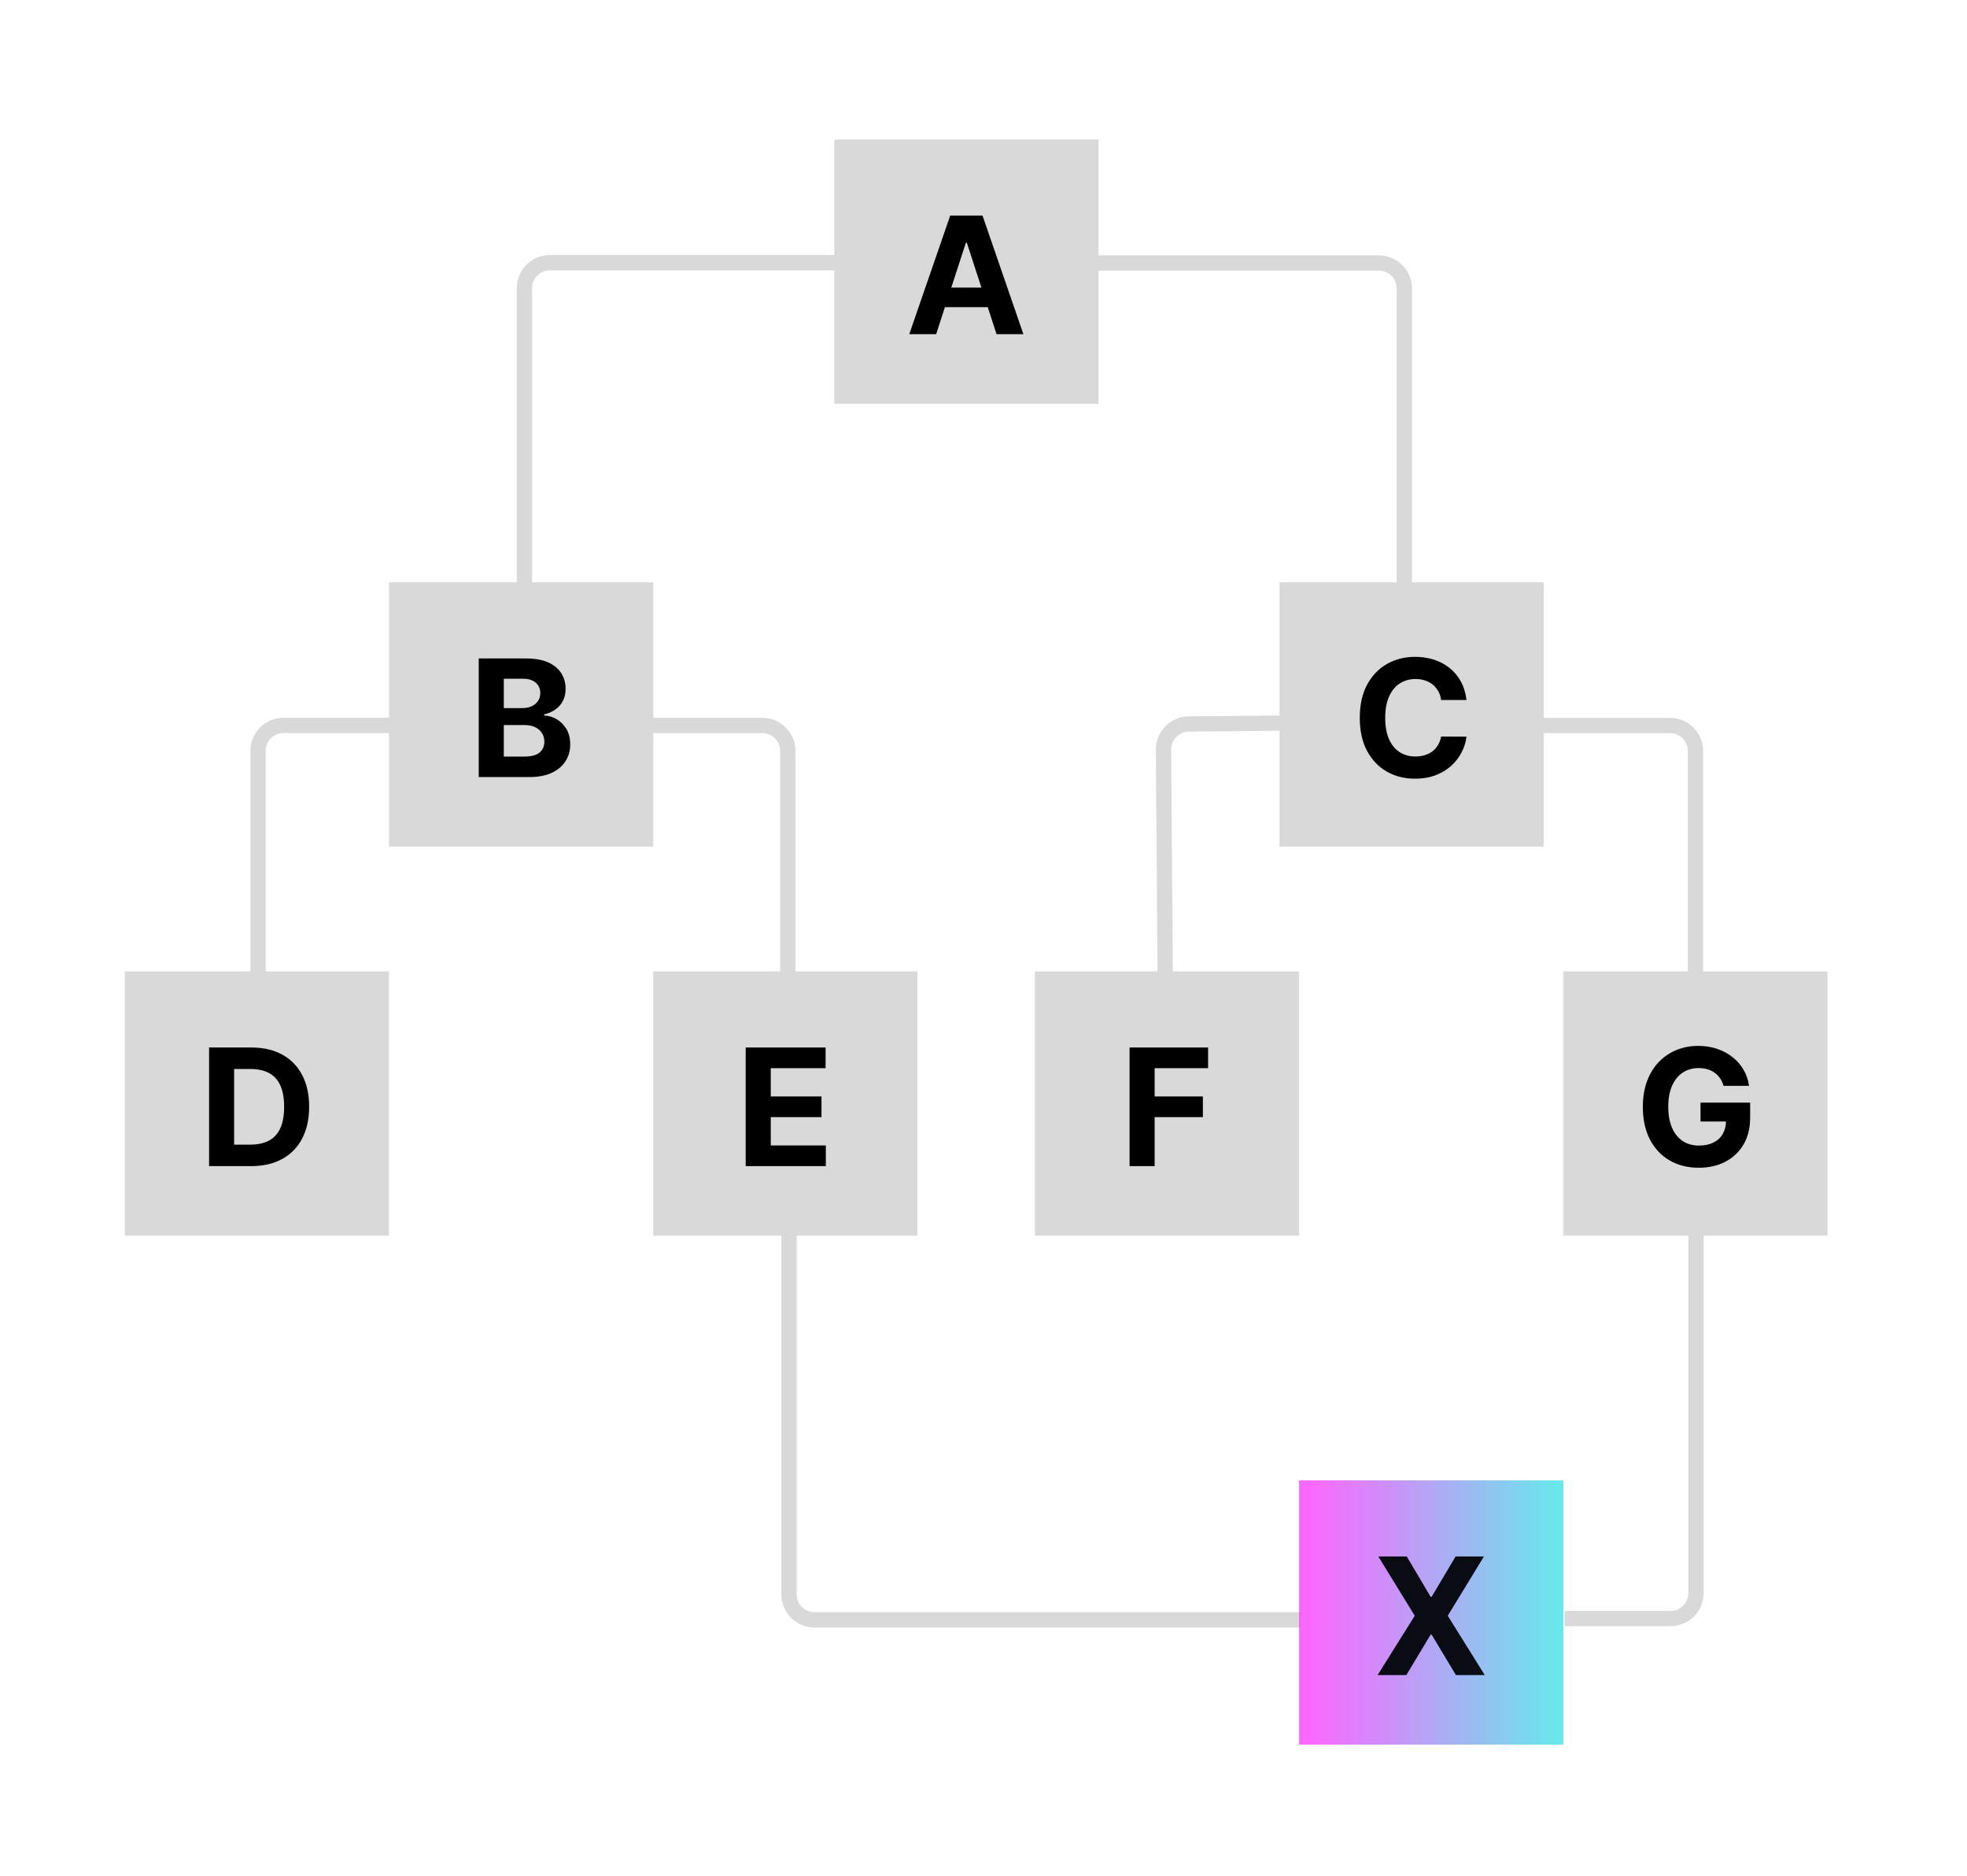
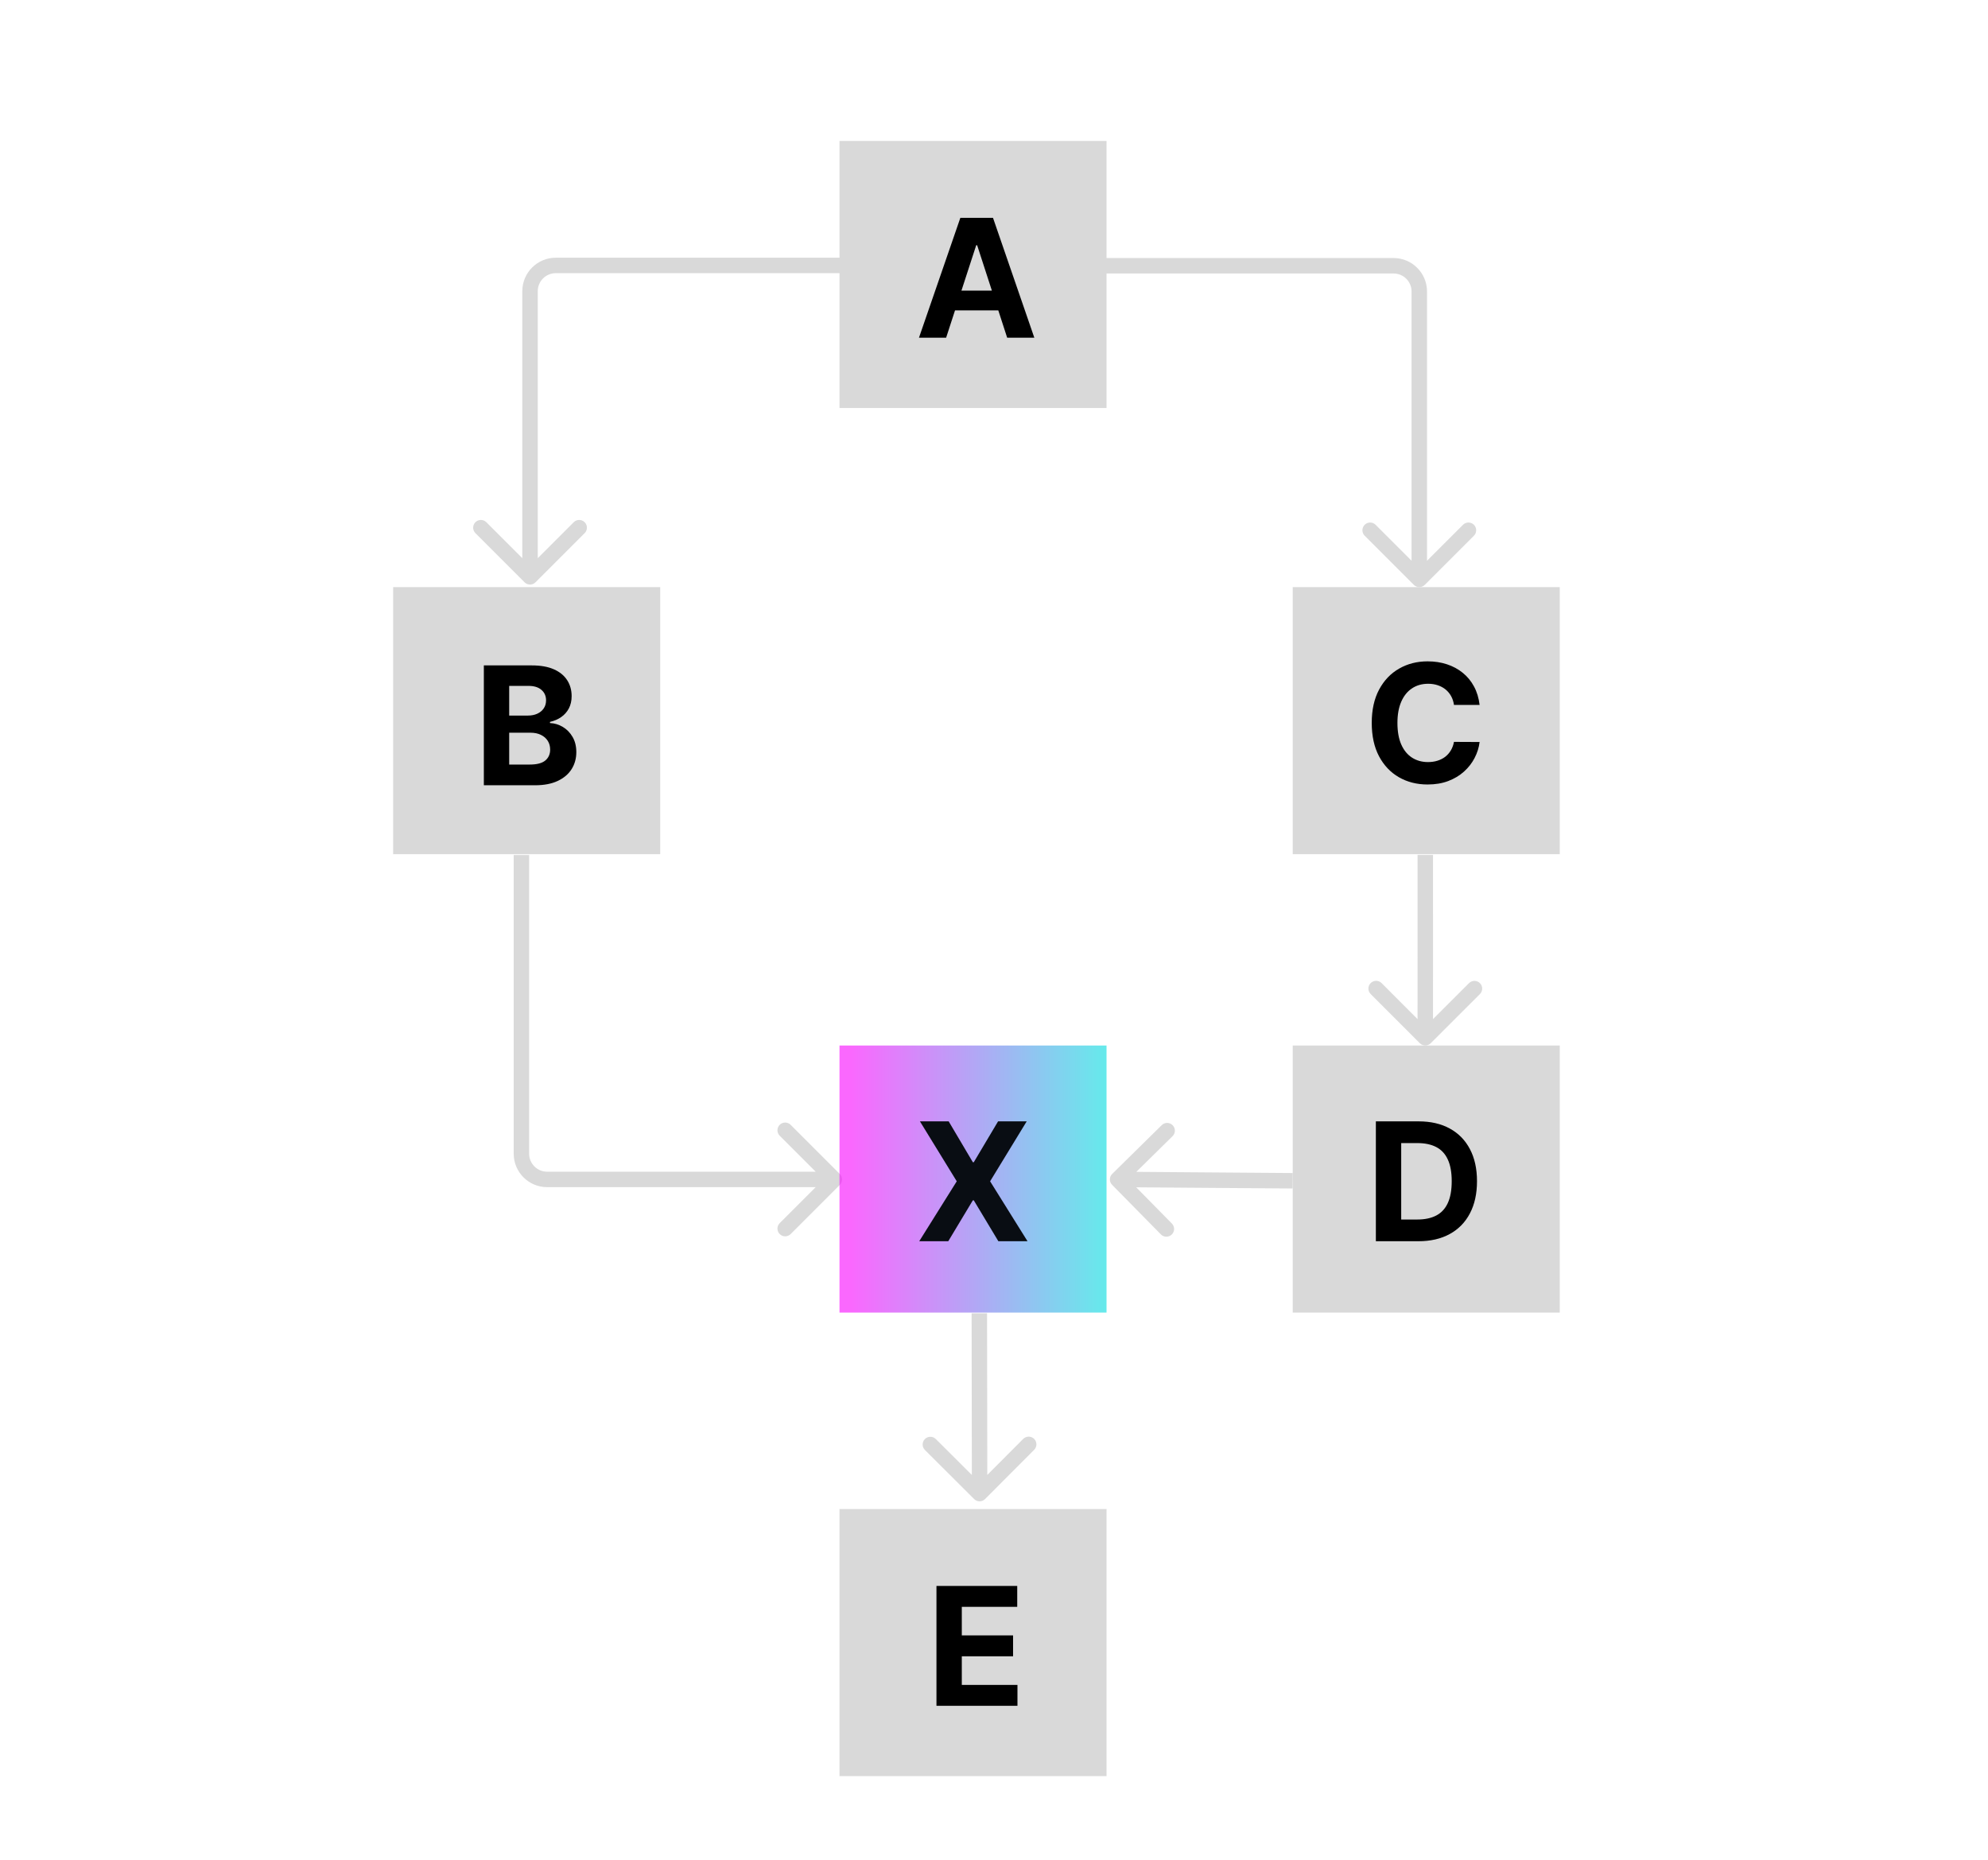
- <svg xmlns="http://www.w3.org/2000/svg" width="386" height="368" viewBox="0 0 386 368" fill="none">
-   <rect x="163.715" y="27.367" width="51.851" height="51.851" fill="#D9D9D9" />
+ <svg xmlns="http://www.w3.org/2000/svg" width="386" height="361" viewBox="0 0 386 361" fill="none">
+   <rect x="163" y="27.367" width="51.851" height="51.851" fill="#D9D9D9" />
  <path d="M183.705 65.57H178.432L186.466 42.298H192.807L200.83 65.57H195.557L189.728 47.616H189.546L183.705 65.57ZM183.375 56.423H195.83V60.264H183.375V56.423Z" fill="black" />
-   <rect x="24.48" y="190.602" width="51.851" height="51.851" fill="#D9D9D9" />
-   <path d="M49.278 228.805H41.028V205.532H49.346C51.687 205.532 53.702 205.998 55.391 206.93C57.081 207.854 58.38 209.183 59.289 210.918C60.206 212.653 60.664 214.729 60.664 217.146C60.664 219.57 60.206 221.653 59.289 223.396C58.38 225.138 57.073 226.475 55.369 227.407C53.672 228.339 51.641 228.805 49.278 228.805ZM45.948 224.589H49.073C50.528 224.589 51.751 224.331 52.744 223.816C53.744 223.293 54.494 222.487 54.994 221.396C55.501 220.297 55.755 218.88 55.755 217.146C55.755 215.426 55.501 214.021 54.994 212.93C54.494 211.839 53.747 211.036 52.755 210.521C51.763 210.005 50.539 209.748 49.084 209.748H45.948V224.589Z" fill="black" />
-   <rect x="203.078" y="190.602" width="51.851" height="51.851" fill="#D9D9D9" />
-   <path d="M221.664 228.805V205.532H237.073V209.589H226.585V215.134H236.051V219.191H226.585V228.805H221.664Z" fill="black" />
-   <rect x="306.781" y="190.602" width="51.851" height="51.851" fill="#D9D9D9" />
-   <path d="M338.229 213.055C338.07 212.502 337.846 212.013 337.558 211.589C337.27 211.157 336.918 210.793 336.501 210.498C336.092 210.195 335.623 209.964 335.092 209.805C334.57 209.646 333.99 209.566 333.354 209.566C332.164 209.566 331.119 209.862 330.217 210.452C329.323 211.043 328.626 211.903 328.126 213.032C327.626 214.153 327.376 215.524 327.376 217.146C327.376 218.767 327.623 220.146 328.115 221.282C328.607 222.418 329.304 223.286 330.206 223.884C331.107 224.475 332.172 224.771 333.399 224.771C334.513 224.771 335.464 224.574 336.251 224.18C337.047 223.778 337.653 223.214 338.07 222.487C338.494 221.759 338.706 220.899 338.706 219.907L339.706 220.055H333.706V216.35H343.445V219.282C343.445 221.327 343.013 223.085 342.149 224.555C341.286 226.017 340.096 227.146 338.581 227.941C337.066 228.729 335.331 229.123 333.376 229.123C331.195 229.123 329.278 228.642 327.626 227.68C325.975 226.71 324.687 225.335 323.763 223.555C322.846 221.767 322.388 219.646 322.388 217.191C322.388 215.305 322.661 213.623 323.206 212.146C323.759 210.661 324.532 209.403 325.524 208.373C326.517 207.343 327.672 206.558 328.99 206.021C330.308 205.483 331.736 205.214 333.274 205.214C334.592 205.214 335.82 205.407 336.956 205.793C338.092 206.172 339.1 206.71 339.979 207.407C340.865 208.104 341.589 208.933 342.149 209.896C342.71 210.85 343.07 211.903 343.229 213.055H338.229Z" fill="black" />
-   <path d="M163.887 51.539L107.914 51.538C105.153 51.537 102.914 53.776 102.914 56.538L102.914 114.432" stroke="#D9D9D9" stroke-width="3" />
-   <path d="M111.609 142.336L55.637 142.334C52.875 142.334 50.637 144.573 50.637 147.334L50.637 205.229" stroke="#D9D9D9" stroke-width="3" />
-   <path d="M251.811 141.866L233.273 142.055C230.517 142.083 228.303 144.336 228.324 147.092L228.748 203.309" stroke="#D9D9D9" stroke-width="3" />
-   <path d="M255.172 317.828L159.831 317.828C157.07 317.828 154.831 315.59 154.831 312.828L154.831 240.772" stroke="#D9D9D9" stroke-width="3" />
-   <path d="M93.621 142.336L149.594 142.334C152.355 142.334 154.594 144.573 154.594 147.334L154.594 205.229" stroke="#D9D9D9" stroke-width="3" />
-   <path d="M299.822 142.351L327.716 142.351C330.477 142.351 332.716 144.589 332.716 147.351L332.716 200.921" stroke="#D9D9D9" stroke-width="3" />
-   <path d="M307.024 317.579L327.82 317.578C330.582 317.578 332.82 315.339 332.82 312.578L332.82 239.804" stroke="#D9D9D9" stroke-width="3" />
-   <path d="M214.605 51.602L270.578 51.6C273.34 51.6 275.578 53.839 275.578 56.6L275.578 114.495" stroke="#D9D9D9" stroke-width="3" />
-   <rect x="76.336" y="114.266" width="51.851" height="51.851" fill="#D9D9D9" />
+   <rect x="251" y="203" width="51.851" height="51.851" fill="#D9D9D9" />
+   <path d="M275.395 241H267.145V217.727H275.463C277.804 217.727 279.819 218.193 281.508 219.125C283.198 220.049 284.497 221.379 285.406 223.114C286.323 224.848 286.781 226.924 286.781 229.341C286.781 231.765 286.323 233.848 285.406 235.591C284.497 237.333 283.19 238.67 281.485 239.602C279.788 240.534 277.758 241 275.395 241ZM272.065 236.784H275.19C276.645 236.784 277.868 236.527 278.86 236.011C279.86 235.489 280.61 234.682 281.11 233.591C281.618 232.492 281.872 231.076 281.872 229.341C281.872 227.621 281.618 226.216 281.11 225.125C280.61 224.034 279.864 223.231 278.872 222.716C277.879 222.201 276.656 221.943 275.201 221.943H272.065V236.784Z" fill="black" />
+   <path d="M101.853 113.061C102.439 113.646 103.389 113.646 103.975 113.061L113.52 103.515C114.106 102.929 114.106 101.979 113.52 101.393C112.935 100.808 111.985 100.808 111.399 101.393L102.914 109.879L94.429 101.393C93.843 100.808 92.893 100.808 92.307 101.393C91.722 101.979 91.722 102.929 92.307 103.515L101.853 113.061ZM107.914 51.538L107.914 53.038L107.914 51.538ZM163.887 50.039L107.914 50.038L107.914 53.038L163.887 53.039L163.887 50.039ZM101.414 56.538L101.414 112L104.414 112L104.414 56.538L101.414 56.538ZM107.914 50.038C104.324 50.037 101.414 52.948 101.414 56.538L104.414 56.538C104.414 54.605 105.981 53.038 107.914 53.038L107.914 50.038Z" fill="#D9D9D9" />
+   <path d="M191.265 291.059C190.68 291.646 189.731 291.647 189.144 291.062L179.584 281.53C178.998 280.945 178.996 279.995 179.581 279.409C180.166 278.822 181.116 278.821 181.702 279.406L190.2 287.879L198.673 279.381C199.258 278.794 200.208 278.793 200.794 279.378C201.381 279.963 201.382 280.913 200.797 281.499L191.265 291.059ZM191.652 254.998L191.703 289.998L188.703 290.002L188.652 255.002L191.652 254.998Z" fill="#D9D9D9" />
+   <path d="M163.061 227.942C163.646 228.527 163.646 229.477 163.061 230.063L153.515 239.609C152.929 240.195 151.979 240.195 151.393 239.609C150.808 239.023 150.808 238.073 151.393 237.488L159.879 229.002L151.393 220.517C150.808 219.931 150.808 218.981 151.393 218.396C151.979 217.81 152.929 217.81 153.515 218.396L163.061 227.942ZM102.742 166.013L102.741 224.002L99.741 224.002L99.742 166.013L102.742 166.013ZM106.241 227.502L162 227.502L162 230.502L106.241 230.502L106.241 227.502ZM102.741 224.002C102.741 225.935 104.308 227.502 106.241 227.502L106.241 230.502C102.651 230.502 99.741 227.592 99.741 224.002L102.741 224.002Z" fill="#D9D9D9" />
+   <path d="M277.798 202.553C277.212 203.138 276.262 203.138 275.676 202.552L266.135 193.001C265.55 192.415 265.55 191.465 266.136 190.88C266.722 190.294 267.672 190.295 268.257 190.881L276.739 199.37L285.228 190.889C285.814 190.304 286.764 190.304 287.349 190.89C287.935 191.476 287.934 192.426 287.348 193.011L277.798 202.553ZM276.745 185.984L278.245 185.983L278.245 185.984L276.745 185.984ZM278.241 165.996L278.245 185.983L275.245 185.984L275.241 165.996L278.241 165.996ZM278.245 185.984L278.238 201.492L275.238 201.491L275.245 185.983L278.245 185.984Z" fill="#D9D9D9" />
+   <path d="M215.948 227.931C215.357 228.512 215.35 229.462 215.931 230.052L225.402 239.673C225.983 240.263 226.933 240.271 227.523 239.689C228.114 239.108 228.121 238.159 227.54 237.568L219.121 229.017L227.673 220.598C228.263 220.017 228.271 219.067 227.689 218.477C227.108 217.886 226.159 217.879 225.568 218.46L215.948 227.931ZM230.489 229.106L230.477 230.606L230.478 230.606L230.489 229.106ZM216.988 230.5L230.477 230.606L230.501 227.606L217.012 227.5L216.988 230.5ZM230.478 230.606L250.983 230.76L251.006 227.76L230.5 227.606L230.478 230.606Z" fill="#D9D9D9" />
+   <path d="M276.639 113.561C276.053 114.146 275.103 114.146 274.518 113.561L264.972 104.015C264.386 103.429 264.386 102.479 264.972 101.893C265.557 101.308 266.507 101.308 267.093 101.893L275.578 110.379L284.064 101.893C284.649 101.308 285.599 101.308 286.185 101.893C286.771 102.479 286.771 103.429 286.185 104.015L276.639 113.561ZM270.578 51.6L270.578 53.1L270.578 51.6ZM275.578 56.6L274.078 56.6L275.578 56.6ZM214.605 50.102L270.578 50.1L270.578 53.1L214.606 53.102L214.605 50.102ZM277.078 56.6L277.078 112.5L274.078 112.5L274.078 56.6L277.078 56.6ZM270.578 50.1C274.168 50.1 277.078 53.01 277.078 56.6L274.078 56.6C274.078 54.667 272.511 53.1 270.578 53.1L270.578 50.1Z" fill="#D9D9D9" />
+   <rect x="76.336" y="114" width="51.851" height="51.851" fill="#D9D9D9" />
  <path d="M93.946 152.469V129.196H103.265C104.977 129.196 106.405 129.45 107.549 129.957C108.693 130.465 109.552 131.17 110.128 132.071C110.704 132.965 110.992 133.995 110.992 135.162C110.992 136.071 110.81 136.87 110.446 137.56C110.083 138.241 109.583 138.802 108.946 139.241C108.318 139.673 107.598 139.98 106.787 140.162V140.389C107.674 140.427 108.503 140.677 109.276 141.139C110.056 141.601 110.689 142.249 111.174 143.082C111.659 143.908 111.901 144.893 111.901 146.037C111.901 147.272 111.594 148.374 110.981 149.344C110.374 150.306 109.477 151.067 108.287 151.628C107.098 152.188 105.632 152.469 103.89 152.469H93.946ZM98.867 148.446H102.878C104.249 148.446 105.249 148.185 105.878 147.662C106.507 147.132 106.821 146.427 106.821 145.548C106.821 144.904 106.666 144.336 106.356 143.844C106.045 143.351 105.602 142.965 105.026 142.685C104.458 142.404 103.78 142.264 102.992 142.264H98.867V148.446ZM98.867 138.935H102.515C103.189 138.935 103.787 138.817 104.31 138.582C104.84 138.34 105.257 137.999 105.56 137.56C105.871 137.12 106.026 136.594 106.026 135.98C106.026 135.139 105.727 134.461 105.128 133.946C104.537 133.431 103.696 133.173 102.606 133.173H98.867V138.935Z" fill="black" />
-   <rect x="128.184" y="190.602" width="51.851" height="51.851" fill="#D9D9D9" />
-   <path d="M146.332 228.805V205.532H162.014V209.589H151.252V215.134H161.207V219.191H151.252V224.748H162.059V228.805H146.332Z" fill="black" />
-   <rect x="251.094" y="114.266" width="51.851" height="51.851" fill="#D9D9D9" />
-   <path d="M287.784 137.344H282.807C282.716 136.7 282.53 136.128 282.25 135.628C281.97 135.12 281.61 134.688 281.17 134.332C280.731 133.976 280.223 133.704 279.648 133.514C279.08 133.325 278.462 133.23 277.795 133.23C276.591 133.23 275.542 133.529 274.648 134.128C273.754 134.719 273.061 135.582 272.568 136.719C272.076 137.848 271.83 139.219 271.83 140.832C271.83 142.491 272.076 143.885 272.568 145.014C273.068 146.143 273.765 146.995 274.659 147.571C275.553 148.147 276.587 148.435 277.761 148.435C278.42 148.435 279.03 148.348 279.591 148.173C280.159 147.999 280.663 147.745 281.102 147.412C281.542 147.071 281.905 146.658 282.193 146.173C282.489 145.688 282.693 145.135 282.807 144.514L287.784 144.537C287.655 145.605 287.333 146.635 286.818 147.628C286.311 148.613 285.625 149.495 284.761 150.276C283.905 151.048 282.883 151.662 281.693 152.116C280.511 152.563 279.174 152.787 277.682 152.787C275.606 152.787 273.75 152.317 272.114 151.378C270.485 150.438 269.197 149.079 268.25 147.298C267.311 145.518 266.841 143.363 266.841 140.832C266.841 138.295 267.318 136.135 268.273 134.355C269.227 132.575 270.523 131.219 272.159 130.287C273.795 129.348 275.636 128.878 277.682 128.878C279.03 128.878 280.28 129.067 281.432 129.446C282.591 129.825 283.617 130.378 284.511 131.105C285.405 131.825 286.133 132.707 286.693 133.753C287.261 134.798 287.625 135.995 287.784 137.344Z" fill="black" />
-   <rect x="254.934" y="290.461" width="51.851" height="51.851" fill="url(#paint0_linear_1795_23553)" fill-opacity="0.6" />
-   <path d="M276.058 305.391L280.751 313.323H280.933L285.648 305.391H291.205L284.103 317.028L291.364 328.664H285.705L280.933 320.721H280.751L275.978 328.664H270.342L277.626 317.028L270.478 305.391H276.058Z" fill="#090D13" />
+   <rect x="163" y="293" width="51.851" height="51.851" fill="#D9D9D9" />
+   <path d="M181.828 331.203V307.93H197.51V311.987H186.748V317.533H196.703V321.589H186.748V327.146H197.555V331.203H181.828Z" fill="black" />
+   <rect x="251" y="114" width="51.851" height="51.851" fill="#D9D9D9" />
+   <path d="M287.288 136.875H282.311C282.22 136.231 282.034 135.659 281.754 135.159C281.474 134.652 281.114 134.22 280.674 133.864C280.235 133.508 279.727 133.235 279.152 133.045C278.583 132.856 277.966 132.761 277.299 132.761C276.095 132.761 275.046 133.061 274.152 133.659C273.258 134.25 272.565 135.114 272.072 136.25C271.58 137.379 271.333 138.75 271.333 140.364C271.333 142.023 271.58 143.417 272.072 144.545C272.572 145.674 273.269 146.527 274.163 147.102C275.057 147.678 276.091 147.966 277.265 147.966C277.924 147.966 278.534 147.879 279.095 147.705C279.663 147.53 280.167 147.277 280.606 146.943C281.046 146.602 281.409 146.189 281.697 145.705C281.993 145.22 282.197 144.667 282.311 144.045L287.288 144.068C287.159 145.136 286.837 146.167 286.322 147.159C285.815 148.144 285.129 149.027 284.265 149.807C283.409 150.58 282.386 151.193 281.197 151.648C280.015 152.095 278.678 152.318 277.186 152.318C275.11 152.318 273.254 151.848 271.618 150.909C269.989 149.97 268.701 148.61 267.754 146.83C266.815 145.049 266.345 142.894 266.345 140.364C266.345 137.826 266.822 135.667 267.777 133.886C268.731 132.106 270.027 130.75 271.663 129.818C273.299 128.879 275.14 128.409 277.186 128.409C278.534 128.409 279.784 128.598 280.936 128.977C282.095 129.356 283.121 129.909 284.015 130.636C284.909 131.356 285.636 132.239 286.197 133.284C286.765 134.33 287.129 135.527 287.288 136.875Z" fill="black" />
+   <rect x="163" y="203" width="51.851" height="51.851" fill="url(#paint0_linear_1811_27488)" fill-opacity="0.6" />
+   <path d="M184.199 217.727L188.892 225.659H189.074L193.79 217.727H199.347L192.244 229.364L199.506 241H193.847L189.074 233.057H188.892L184.119 241H178.483L185.767 229.364L178.619 217.727H184.199Z" fill="#090D13" />
  <defs>
-     <linearGradient id="paint0_linear_1795_23553" x1="257.334" y1="320.467" x2="306.544" y2="320.467" gradientUnits="userSpaceOnUse">
+     <linearGradient id="paint0_linear_1811_27488" x1="165.4" y1="233.006" x2="214.611" y2="233.006" gradientUnits="userSpaceOnUse">
      <stop stop-color="#F604FE" />
      <stop offset="1" stop-color="#00DBDE" />
    </linearGradient>
  </defs>
</svg>
